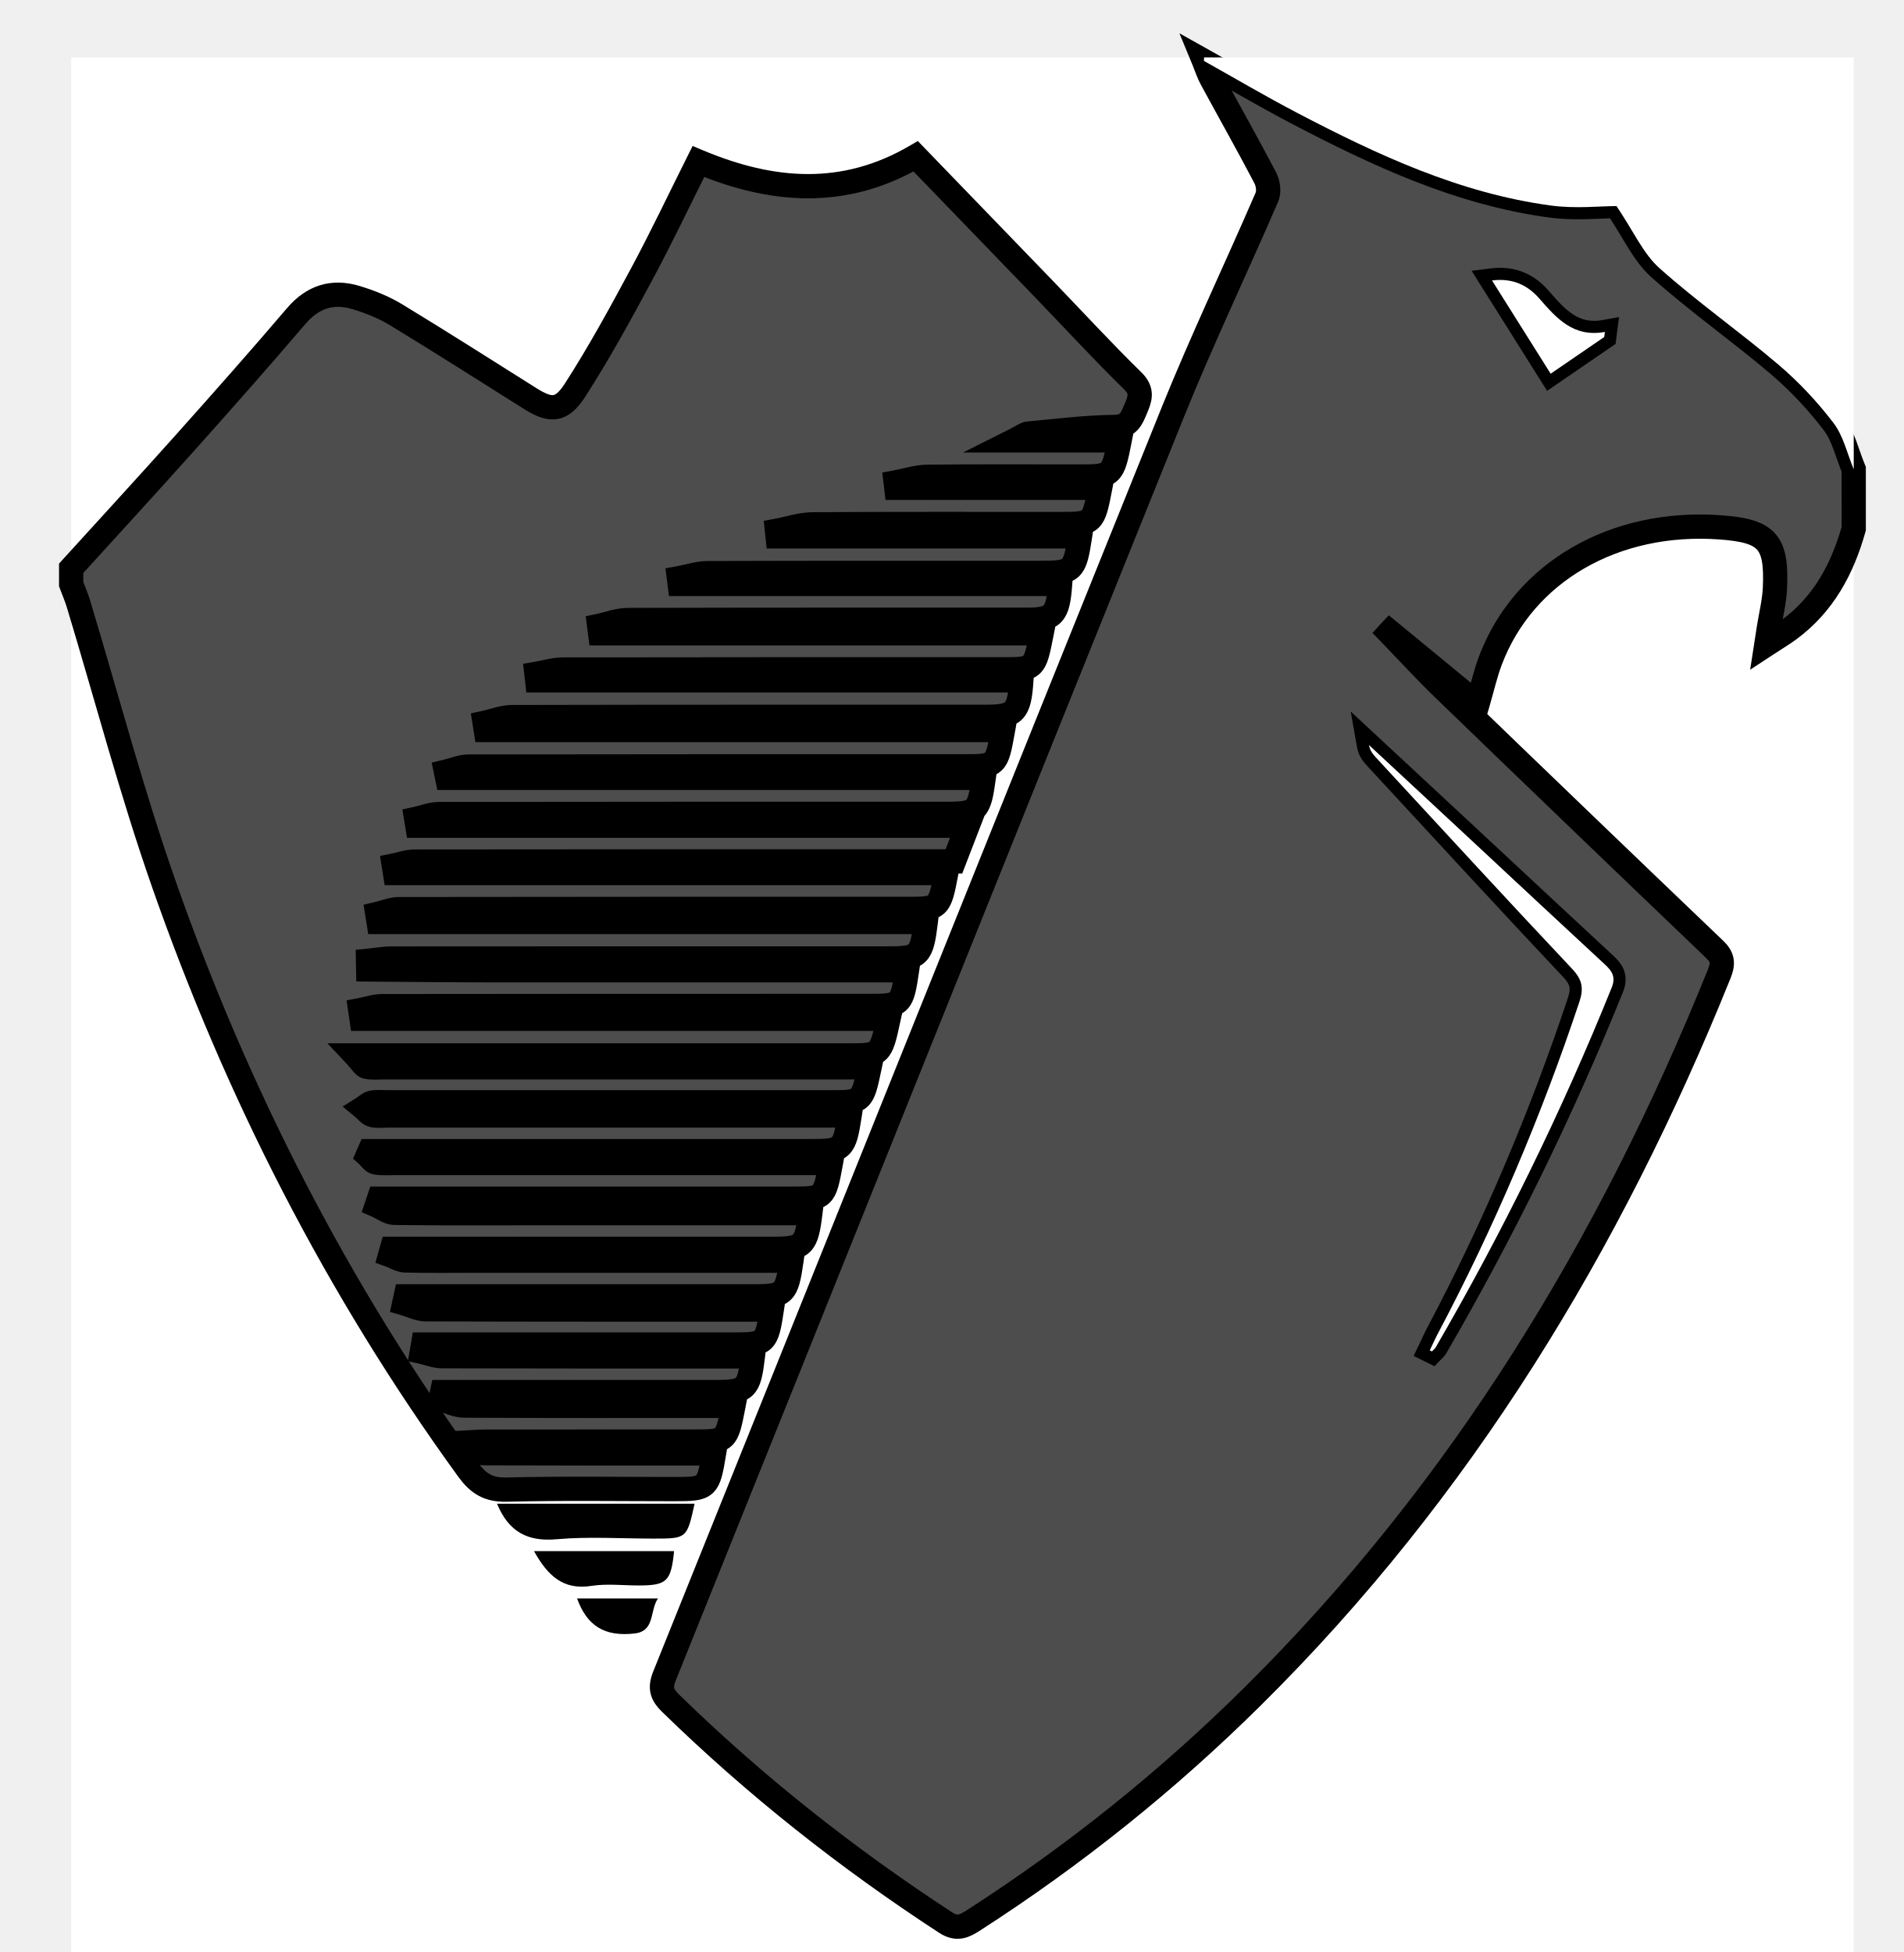
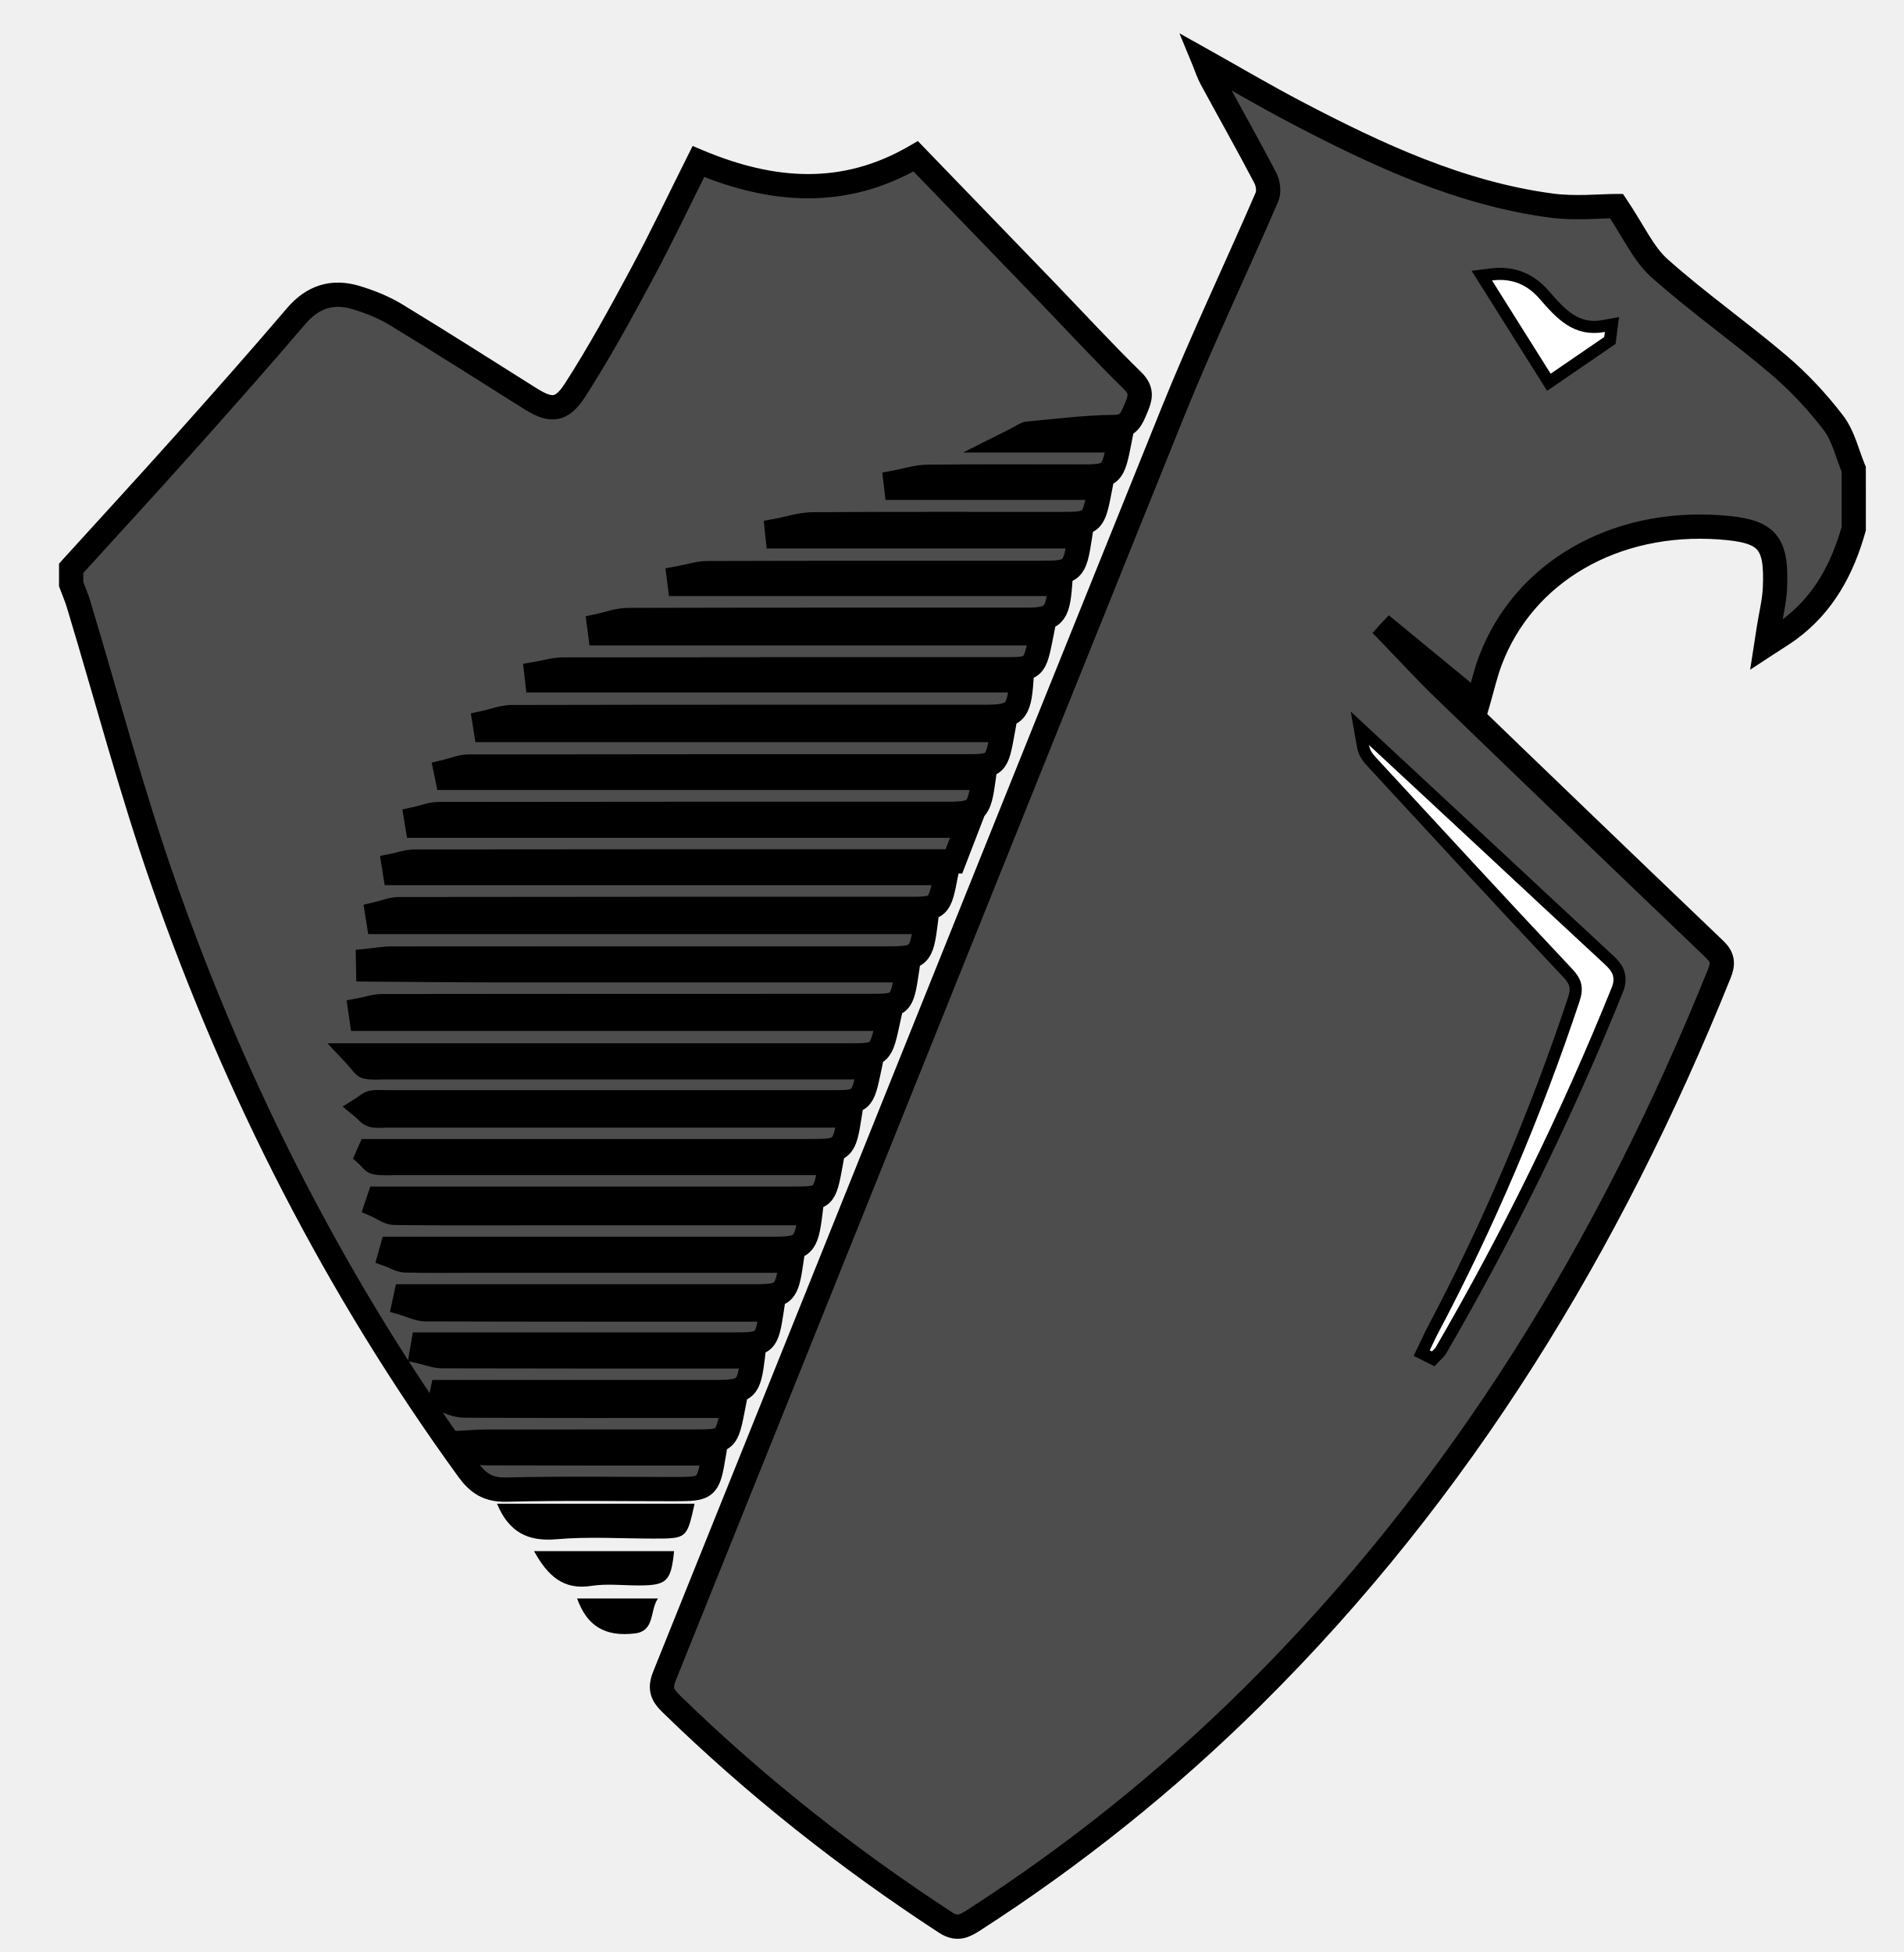
<svg xmlns="http://www.w3.org/2000/svg" version="1.1" id="logo" x="0px" y="0px" width="157px" height="161px" viewBox="0 0 157 161" style="enable-background:new 0 0 157 161;" xml:space="preserve">
  <defs>
    <style type="text/css">


	.st0{fill-rule:evenodd;clip-rule:evenodd;}
	.st1{fill-rule:evenodd;clip-rule:evenodd;fill:#FFFFFF;}
	.st2{fill-rule:evenodd;clip-rule:evenodd;fill:#4D4D4D;stroke:#000000;stroke-width:2;stroke-miterlimit:10;}


#logo{
	cursor: pointer;
}

#logo:hover .st2{

fill: #000;
stroke: red;
transition: .8s;

}

#logo.clickit .st2{
	fill: yellow;
	stroke: black;
}

.st2{
	stroke-dasharray: 2000;
	stroke-dashoffset:0;
	-webkit-animation: dash 2s linear forwards;
	animation: dash 10s linear forwards;

}

@-webkit-keyframes dash{
	from{
		stroke-dashoffset: 2000;
	}
	to{
		stroke-dashoffset: 0;
+ 		fill: yellow;
+ 		stroke: black;
	}
}
</style>
  </defs>
-   <path class="st1" d="M5.868,182.436c0-44.754,0-89.504,0-134.256c0.203,0.545,0.436,1.081,0.604,1.636  c2.312,7.643,4.346,15.382,6.974,22.915c6.053,17.343,14.338,33.571,25.146,48.475c0.836,1.152,1.675,1.697,3.175,1.66  c4.624-0.117,9.254-0.043,13.88-0.043c2.676,0,2.758-0.072,3.231-2.943c-0.611,0-1.199,0-1.788,0  c-5.661-0.002-11.324,0.008-16.985-0.016c-0.611,0-1.222-0.186-1.833-0.287c0.017-0.197,0.033-0.391,0.049-0.588  c0.568-0.029,1.137-0.082,1.706-0.082c5.716-0.006,11.432-0.002,17.148-0.006c2.733,0,2.733,0,3.305-2.943c-0.617,0-1.2,0-1.784,0  c-6.805,0-13.61,0.014-20.415-0.023c-0.65-0.002-1.299-0.334-1.949-0.516c0.042-0.199,0.084-0.4,0.127-0.6c0.592,0,1.183,0,1.775,0  c6.914,0,13.828,0,20.741,0c2.557,0,2.785-0.213,3.109-2.941c-0.605,0-1.2,0-1.797,0c-7.948,0-15.896,0.008-23.844-0.016  c-0.554-0.003-1.106-0.234-1.66-0.359c0.035-0.202,0.069-0.404,0.103-0.605c0.583,0,1.168,0,1.752,0c8.002,0,16.005,0,24.008,0  c2.459,0,2.582-0.112,2.997-2.885c-0.599,0-1.177,0-1.755,0c-8.928,0-17.857,0.008-26.785-0.021  c-0.59-0.003-1.181-0.313-1.771-0.483c0.042-0.194,0.083-0.391,0.125-0.585c0.589,0,1.178,0,1.768,0c8.982,0,17.965,0,26.947,0  c2.508,0,2.696-0.173,3.092-2.94c-0.61,0-1.201,0-1.792,0c-8.056,0-16.114,0-24.17,0c-1.96,0-3.92,0.026-5.879-0.021  c-0.421-0.01-0.836-0.281-1.254-0.433c0.049-0.176,0.099-0.352,0.148-0.526c0.589,0,1.179,0,1.77,0c9.908,0,19.816,0.001,29.724,0  c2.411,0,2.684-0.257,3.012-2.939c-0.606,0-1.2,0-1.795,0c-7.131,0-14.263,0-21.395,0c-3.702,0-7.404,0.023-11.105-0.027  c-0.491-0.008-0.976-0.396-1.463-0.607c0.063-0.188,0.125-0.375,0.188-0.563c0.591,0,1.182,0,1.773,0c10.779,0,21.559,0,32.337,0  c2.588,0,2.62-0.027,3.152-2.94c-0.607,0-1.184,0-1.761,0c-11.323,0-22.647,0-33.97,0c-0.599,0-1.206,0.045-1.792-0.045  c-0.249-0.04-0.452-0.376-0.675-0.577c0.052-0.12,0.104-0.239,0.155-0.356c0.642,0,1.283,0,1.925,0c11.487,0,22.974,0,34.46-0.001  c2.632,0,2.767-0.121,3.205-2.939c-0.662,0-1.31,0-1.957,0c-12.031-0.001-24.063,0-36.093-0.001c-0.436,0-0.891,0.07-1.3-0.034  c-0.283-0.072-0.505-0.388-0.754-0.594c0.243-0.152,0.469-0.388,0.729-0.435c0.423-0.074,0.868-0.026,1.303-0.026  c12.14,0,24.28,0,36.42,0c2.693,0,2.693,0,3.296-2.886c-0.612,0-1.208,0-1.802,0c-12.739,0-25.478,0.001-38.217,0  c-0.49,0-0.995,0.058-1.463-0.044c-0.237-0.052-0.41-0.401-0.911-0.935c1.056,0,1.645,0,2.233,0c12.794,0,25.587,0,38.38,0  c2.691,0,2.691,0,3.344-3.022c-14.52,0-28.989,0-43.458,0c-0.035-0.239-0.07-0.477-0.105-0.716c0.607-0.114,1.213-0.328,1.82-0.328  c13.393-0.02,26.785-0.015,40.176-0.016c2.599,0,2.665-0.06,3.091-2.943c-3.002,0-5.982,0-8.962,0c-2.994,0-5.989,0-8.983,0  c-2.94,0-5.879,0-8.82,0c-2.994,0-5.988,0.009-8.982-0.002c-2.896-0.011-5.792-0.042-8.687-0.064  c-0.004-0.239-0.007-0.478-0.012-0.717c0.646-0.064,1.29-0.184,1.935-0.184c13.665-0.011,27.329-0.008,40.994-0.009  c2.508,0,2.723-0.197,3.063-3.006c-15.057,0-30.089,0-45.121,0c-0.035-0.221-0.07-0.443-0.105-0.663  c0.599-0.139,1.197-0.397,1.796-0.398c13.991-0.022,27.982-0.018,41.974-0.018c2.548,0,2.593-0.04,3.144-2.957  c-15.174,0-30.314,0-45.454,0c-0.033-0.208-0.066-0.415-0.099-0.622c0.565-0.114,1.13-0.325,1.696-0.326  c13.828-0.019,27.655-0.015,41.483-0.015c0.977,0,1.955,0,3.008,0c0.36-0.935,0.703-1.824,1.134-2.941c-15.307,0-30.344,0-45.382,0  c-0.031-0.19-0.063-0.379-0.094-0.568c0.625-0.137,1.251-0.391,1.876-0.393c13.937-0.022,27.873-0.018,41.81-0.018  c2.549,0,2.732-0.17,3.112-2.966c-14.755,0-29.498,0-44.241,0c-0.035-0.171-0.07-0.34-0.105-0.511  c0.623-0.147,1.246-0.423,1.869-0.424c13.609-0.024,27.22-0.019,40.83-0.019c2.696,0,2.707-0.011,3.239-2.995  c-14.237,0-28.446,0-42.654,0c-0.032-0.199-0.064-0.397-0.095-0.596c0.756-0.164,1.512-0.468,2.268-0.469  c13.011-0.03,26.022-0.021,39.033-0.022c2.417,0,2.785-0.353,2.961-3.008c-13.316,0-26.621,0-39.926,0  c-0.021-0.181-0.041-0.361-0.062-0.541c0.732-0.124,1.464-0.353,2.197-0.355c12.086-0.022,24.171-0.015,36.257-0.016  c2.624,0,2.624,0,3.207-2.971c-12.168,0-24.289,0-36.41,0c-0.027-0.206-0.053-0.411-0.079-0.617  c0.779-0.166,1.556-0.474,2.336-0.476c10.942-0.032,21.885-0.022,32.827-0.022c2.306,0,2.657-0.346,2.85-2.953  c-10.466,0-20.921,0-31.375,0c-0.021-0.159-0.041-0.318-0.06-0.477c0.798-0.145,1.596-0.414,2.395-0.417  c9.146-0.03,18.291-0.019,27.437-0.02c2.659,0,2.801-0.124,3.243-3.014c-8.332,0-16.638,0-24.942,0  c-0.017-0.155-0.032-0.309-0.048-0.464c0.981-0.184,1.962-0.52,2.944-0.526c6.805-0.046,13.61-0.024,20.415-0.025  c2.688,0,2.728-0.034,3.294-2.988c-5.626,0-11.221,0-16.813,0c-0.017-0.149-0.034-0.298-0.052-0.447  c0.872-0.162,1.743-0.452,2.617-0.462c4.191-0.049,8.384-0.022,12.575-0.022c2.638,0,2.71-0.063,3.278-2.981  c-2.752,0-5.478,0-8.686,0c0.685-0.343,0.907-0.54,1.146-0.561c2.361-0.215,4.723-0.521,7.086-0.545  c1.2-0.012,1.437-0.679,1.777-1.487c0.343-0.818,0.615-1.475-0.231-2.305c-2.486-2.435-4.845-5.001-7.261-7.508  c-3.54-3.672-7.086-7.338-10.649-11.026c-5.887,3.439-11.819,2.993-17.918,0.434c-1.594,3.181-3.057,6.271-4.673,9.279  c-1.746,3.249-3.516,6.498-5.512,9.595c-1.125,1.746-2.024,1.719-3.698,0.667c-3.683-2.315-7.35-4.657-11.067-6.915  c-1.007-0.611-2.142-1.062-3.273-1.404c-1.948-0.589-3.577-0.081-4.95,1.53c-3.035,3.56-6.138,7.063-9.255,10.551  c-3.072,3.439-6.195,6.833-9.296,10.246c0-14.046,0-28.092,0-42.138c31.141,0,62.282,0,93.423,0  c-0.004,0.096-0.007,0.193-0.011,0.291c0.203,0.492,0.365,1.006,0.617,1.471c1.477,2.724,2.998,5.424,4.438,8.167  c0.231,0.441,0.33,1.147,0.144,1.581c-2.563,5.933-5.354,11.774-7.771,17.766C82.7,68.733,68.782,103.493,54.798,138.225  c-0.402,0.998-0.222,1.549,0.492,2.246c6.956,6.789,14.537,12.783,22.674,18.092c0.938,0.611,1.529,0.328,2.316-0.178  c8.312-5.354,15.987-11.502,23.007-18.457c17.201-17.039,29.485-37.267,38.486-59.612c0.327-0.812,0.316-1.349-0.359-1.995  c-7.473-7.146-14.924-14.313-22.358-21.497c-1.55-1.498-3.006-3.092-4.506-4.642c0.021-0.022,0.04-0.045,0.062-0.068  c2.372,1.952,4.745,3.903,7.23,5.948c0.394-1.344,0.648-2.503,1.066-3.602c2.763-7.283,10.231-11.594,18.933-10.966  c3.892,0.281,4.706,1.159,4.521,5.057c-0.053,1.079-0.323,2.146-0.493,3.218c-0.061,0.379-0.117,0.759-0.216,1.399  c0.791-0.519,1.348-0.85,1.867-1.231c2.845-2.091,4.413-5.008,5.342-8.332c0,43.771,0,87.544,0,131.316  c-6.469,0-12.94,0.09-19.405-0.039c-3.221-0.066-5.229,1.393-6.566,4.125c-0.821,1.68-0.37,2.414,1.542,2.443  c1.42,0.018,2.839,0.002,4.259,0.002c0.032,0.225,0.063,0.447,0.096,0.668c-0.759,0.201-1.521,0.58-2.275,0.568  c-2.76-0.031-4.972,1.08-7.104,2.996c2.985,0,5.747,0.164,8.48-0.055c1.819-0.15,3.074-1.516,3.994-3.074  c1.362-2.311,0.818-3.275-1.879-3.33c-1.188-0.025-2.376-0.004-3.564-0.004c-0.028-0.201-0.057-0.404-0.085-0.605  c0.729-0.236,1.444-0.625,2.185-0.676c2.389-0.164,4.912,0.398,6.869-1.74c0.092,0.117,0.184,0.234,0.275,0.354  c-1.601,2.998-3.2,6-4.908,9.199c3.78,0,7.202,0,10.626,0c2.215,0,2.66-0.385,3.15-2.908c-2.815,0-5.593,0-8.369,0  c-0.036-0.137-0.072-0.275-0.108-0.414c1.831-0.861,3.659-1.723,5.49-2.584c-0.067-0.223-0.134-0.445-0.201-0.67  c-1.022,0-2.046,0-3.067,0c-0.043-0.229-0.085-0.457-0.127-0.686c0.654-0.191,1.321-0.582,1.962-0.543  c3.269,0.199,6.273-0.332,8.732-2.703c0,11.107,0,22.213,0,33.32c-48.998,0-97.996,0-146.994,0c0-7.949,0-15.896,0-23.846  c1.088,0.414,2.157,1.105,3.271,1.188c2.434,0.18,4.899,0.182,7.334,0.014c3.945-0.271,6.982-2.01,8.87-5.688  c1.783-3.479,3.822-6.822,5.727-10.238c0.357-0.641,0.614-1.336,1.006-2.207c-1.17,0-2.091,0.086-2.989-0.018  c-1.64-0.191-2.585,0.492-3.34,1.943c-1.428,2.742-3.022,5.402-4.587,8.07c-2.002,3.414-3.117,3.902-7.086,3.355  c-1.32-0.184-1.537-0.869-1.008-1.926c0.461-0.922,1.015-1.793,1.517-2.695c1.573-2.826,3.141-5.654,4.85-8.73  c-0.893,0-1.428,0.057-1.948-0.01c-2.337-0.295-3.758,0.611-4.868,2.785C10.549,174.617,8.136,178.486,5.868,182.436z   M120.3,189.906c-0.419-0.041-0.836-0.119-1.255-0.119c-23.079-0.006-46.16,0-69.241-0.023c-1.235,0-2.023,0.42-2.628,1.504  c-2.782,4.982-5.621,9.936-8.422,14.908c-0.276,0.49-0.437,1.043-0.734,1.771c6.813,0,13.341,0.004,19.869-0.014  c0.351-0.004,0.865-0.123,1.021-0.365c0.83-1.299,1.569-2.658,2.517-4.303c-5.361,0-10.278,0-15.438,0  c0.687-1.061,0.626-2.332,2.215-2.252c3.247,0.16,5.282-2.283,7.907-3.467c-0.048-0.164-0.095-0.33-0.143-0.494  c-2.074,0-4.149,0-6.235,0c0.198-2,1.198-2.518,2.983-2.512c18.889,0.055,37.778-0.088,56.665,0.121  C113.929,194.713,116.869,192.049,120.3,189.906z M53.515,185.598c3.983,0.73,5.267,0.197,7.078-2.971  c1.912-3.346,3.786-6.713,5.61-10.107c1.581-2.943,0.505-4.689-2.874-4.721c-3.37-0.033-6.741,0.016-10.11-0.02  c-1.511-0.016-2.559,0.561-3.312,1.9c-2.629,4.689-5.325,9.342-7.974,14.02c-0.313,0.551-0.501,1.174-0.754,1.779  c3.924,1.008,4.641,0.736,6.604-2.605c1.706-2.9,3.328-5.848,5.051-8.74c0.335-0.561,0.936-1.301,1.467-1.346  c1.903-0.162,3.829-0.063,6.213-0.063C58.065,177.227,55.821,181.355,53.515,185.598z M100.562,181.18  c-3.837,0-7.205,0.021-10.573-0.008c-1.661-0.014-1.983-0.521-1.181-1.99c0.883-1.619,1.906-3.158,2.857-4.74  c0.779-1.295,1.946-1.822,3.418-1.811c1.848,0.018,3.696,0.053,5.542,0.008c3.787-0.098,6.201-2.879,9.563-4.623  c-0.603-0.184-0.744-0.264-0.888-0.266c-5.001-0.006-10.004-0.068-15.003,0.02c-2.579,0.047-4.851,1.168-6.253,3.32  c-2.131,3.266-3.994,6.705-5.933,10.096c-0.287,0.502-0.406,1.121-0.51,1.703c-0.259,1.455,0.32,2.445,1.775,2.813  c0.681,0.17,1.391,0.303,2.087,0.309c3.697,0.031,7.396,0.035,11.092-0.006c0.487-0.004,1.183-0.172,1.421-0.516  C98.856,184.219,99.586,182.842,100.562,181.18z M71.077,207.918c0.646,0.121,0.961,0.232,1.274,0.236  c2.718,0.014,5.435,0.037,8.151-0.02c0.496-0.008,1.25-0.236,1.431-0.592c0.752-1.48,1.934-1.332,3.283-1.086  c-0.072,0.514-0.143,1.012-0.245,1.736c1.02-0.127,1.966-0.518,2.709-0.279c1.436,0.463,2.157-0.109,2.77-1.232  c0.469-0.859,0.953-1.709,1.446-2.555c0.856-1.465,1.118-1.551,2.897-0.914c-0.83,1.502-1.654,2.994-2.501,4.525  c1.453,0.658,2.323,0.238,2.935-0.996c0.459-0.922,1.041-1.787,1.479-2.719c0.622-1.324,1.57-1.559,2.95-1.039  c-0.855,1.629-1.675,3.189-2.512,4.787c1.437,0.604,2.284,0.205,2.857-1.086c0.461-1.041,1.066-2.018,1.605-3.021  c1.324-2.473,0.976-3.086-1.768-3.1c-1.959-0.01-3.922,0.064-5.878-0.023c-1.573-0.07-3.056-0.129-3.582,1.719  c-0.461-0.578-0.719-1.232-1.169-1.418c-2.609-1.082-5.943,0.141-7.356,2.6c-0.38,0.658-0.731,1.334-1.146,1.973  c-0.193,0.299-0.493,0.738-0.759,0.748c-1.69,0.07-3.387,0.035-5.08,0.035c-0.002-0.09-0.003-0.178-0.006-0.268  c1.129-0.604,2.258-1.205,3.738-1.994c-1.067-0.256-1.664-0.396-2.261-0.541c-0.011-0.188-0.021-0.377-0.03-0.564  c2.32-0.299,5.022,0.51,6.882-2.248c-2.582,0-4.892-0.033-7.196,0.035c-0.403,0.014-0.952,0.373-1.167,0.73  C73.575,203.441,72.4,205.578,71.077,207.918z M111.33,185.553c2.598,0.598,2.75,0.518,4.126-1.48  c0.245-0.355,0.713-0.73,1.11-0.773c1.05-0.109,2.118-0.037,3.344-0.037c-0.379,0.938-0.656,1.623-0.941,2.326  c3.18,0.48,4.145-0.184,4.885-3.238c0.094-0.389,0.355-0.744,0.578-1.09c0.706-1.084,1.561-2.09,2.12-3.244  c1.061-2.184,0.386-3.232-2.092-3.346c-1.792-0.08-3.594,0.047-5.385-0.045c-1.263-0.064-2.024,0.43-2.61,1.51  c-1.454,2.674-2.981,5.305-4.466,7.965C111.744,184.553,111.56,185.051,111.33,185.553z M68.676,185.572  c0.059,0.158,0.119,0.318,0.178,0.479c1.067-0.279,2.618-0.217,3.112-0.908c1.696-2.365,3.133-4.941,4.445-7.551  c0.732-1.455,0.155-2.379-1.455-2.48c-2.045-0.129-4.14-0.152-6.151,0.164c-1.061,0.17-2.316,0.939-2.92,1.822  c-1.741,2.545-3.203,5.287-4.749,7.967c-0.135,0.23-0.073,0.578-0.16,1.447c1.425-0.576,2.818-0.723,3.492-1.498  c1.465-1.686,2.813-2.242,5.03-1.334C69.224,184.309,68.95,184.941,68.676,185.572z M104.849,185.803  c0.001,0.039,0.002,0.08,0.004,0.123c1.138-0.07,2.338,0.066,3.396-0.262c1.085-0.332,2.345-0.887,2.974-1.748  c1.432-1.963,2.603-4.131,3.724-6.295c0.728-1.402,0.164-2.473-1.367-2.553c-2.105-0.111-4.24-0.066-6.332,0.172  c-0.882,0.102-1.987,0.666-2.474,1.373c-1.528,2.23-2.897,4.586-4.153,6.982c-0.581,1.109-0.063,2.063,1.3,2.188  C102.888,185.875,103.871,185.803,104.849,185.803z M23.975,185.576c2.305,0.469,3.672-0.176,4.485-2.107  c0.503-1.193,1.243-2.289,1.896-3.418c1.511-2.611,1.958-2.791,5.4-2.098c-1.347,2.555-2.664,5.053-4.123,7.818  c1.529-0.182,2.894,0.621,3.735-0.832c1.386-2.398,2.768-4.805,4.052-7.256c0.909-1.738,0.294-2.748-1.641-2.801  c-2.175-0.059-4.354-0.057-6.527,0.018c-0.529,0.02-1.29,0.277-1.528,0.676C27.783,178.824,25.938,182.131,23.975,185.576z   M71.254,199.168c-1.691,3.111-3.271,6.014-4.895,8.996c4.236,0.162,3.497,0.389,5.255-2.717c0.936-1.652,1.895-3.293,2.789-4.969  c0.493-0.922,1.101-1.256,2.211-1.197c2.703,0.137,4.386-1.777,6.252-3.383c-2.773-0.229-5.479-0.232-8.184-0.223  c-0.433,0-0.864,0.082-1.298,0.098c-2.633,0.1-4.584,1.521-6.824,3.395C68.34,199.168,69.672,199.168,71.254,199.168z   M40.984,124.025c0.976,2.334,2.526,3.141,4.916,2.93c2.638-0.23,5.311-0.053,7.97-0.053c2.771,0,2.771,0,3.408-2.877  C51.868,124.025,46.469,124.025,40.984,124.025z M44.842,175.188c-0.117-0.188-0.234-0.377-0.352-0.566  c-1.084,0.361-2.681,0.395-3.166,1.145c-2.017,3.121-3.698,6.457-5.521,9.744c2.533,0.787,2.936,0.633,4.094-1.424  c0.85-1.51,1.71-3.016,2.553-4.531C43.257,178.104,44.046,176.645,44.842,175.188z M44.039,127.939  c1.12,2.012,2.39,3.227,4.72,2.865c1.271-0.199,2.599-0.037,3.9-0.037c2.333,0,2.673-0.33,2.926-2.828  C51.803,127.939,48.02,127.939,44.039,127.939z M47.59,131.844c0.807,2.244,2.261,3.172,4.745,2.883  c1.694-0.201,1.223-1.846,1.917-2.883C51.906,131.844,49.75,131.844,47.59,131.844z M60.025,202.41c1.805,0,3.414,0.055,5.015-0.043  c0.368-0.021,0.985-0.572,0.983-0.875c-0.002-0.361-0.527-1.014-0.858-1.033c-1.647-0.109-3.306-0.051-5.047-0.051  C60.086,201.107,60.062,201.631,60.025,202.41z" />
  <path class="st2" d="M152.862,43.606c-0.929,3.323-2.497,6.24-5.342,8.332c-0.52,0.381-1.076,0.712-1.867,1.231  c0.099-0.64,0.155-1.02,0.216-1.399c0.17-1.072,0.44-2.139,0.493-3.218c0.186-3.897-0.629-4.775-4.521-5.057  c-8.701-0.628-16.17,3.683-18.933,10.966c-0.418,1.099-0.673,2.258-1.066,3.602c-2.485-2.045-4.858-3.996-7.23-5.948  c-0.021,0.022-0.041,0.045-0.062,0.068c1.5,1.55,2.956,3.144,4.506,4.642c7.435,7.185,14.886,14.352,22.358,21.497  c0.676,0.646,0.687,1.184,0.359,1.995c-9.001,22.345-21.285,42.573-38.486,59.612c-7.02,6.955-14.695,13.104-23.007,18.457  c-0.787,0.506-1.378,0.789-2.316,0.178c-8.138-5.309-15.719-11.303-22.674-18.092c-0.714-0.697-0.894-1.248-0.492-2.246  C68.782,103.493,82.7,68.733,96.707,34.009c2.418-5.991,5.208-11.833,7.771-17.766c0.187-0.434,0.088-1.14-0.144-1.581  c-1.439-2.743-2.961-5.443-4.438-8.167c-0.252-0.465-0.414-0.979-0.617-1.471c2.551,1.427,5.069,2.914,7.657,4.269  c6.648,3.481,13.437,6.648,20.972,7.661c2.003,0.269,4.071,0.042,5.391,0.042c1.419,2.104,2.203,3.927,3.547,5.126  c3.142,2.807,6.617,5.238,9.829,7.974c1.665,1.419,3.196,3.054,4.521,4.795c0.816,1.073,1.127,2.53,1.665,3.815  C152.862,40.339,152.862,41.973,152.862,43.606z M117.901,111.375c0.059,0.029,0.117,0.059,0.176,0.088  c0.106-0.111,0.238-0.207,0.313-0.335c5.541-9.546,10.385-19.434,14.513-29.672c0.364-0.903,0.015-1.378-0.586-1.934  c-3.711-3.43-7.399-6.885-11.099-10.328c-2.775-2.584-5.555-5.164-8.332-7.746c0.08,0.453,0.314,0.746,0.568,1.021  c5.386,5.825,10.748,11.672,16.189,17.444c0.84,0.892,0.965,1.609,0.597,2.713c-3.148,9.444-7.015,18.58-11.677,27.377  C118.326,110.453,118.122,110.917,117.901,111.375z M132.289,27.795c0.017-0.139,0.034-0.277,0.052-0.416  c-2.609,0.469-3.988-1.134-5.411-2.762c-0.945-1.082-2.179-1.703-3.896-1.485c1.647,2.62,3.215,5.112,4.836,7.692  C129.471,29.728,130.88,28.762,132.289,27.795z" />
  <path class="st2" d="M5.868,46.873c3.101-3.414,6.224-6.807,9.296-10.246c3.117-3.489,6.22-6.992,9.255-10.551  c1.373-1.611,3.002-2.119,4.95-1.53c1.131,0.342,2.266,0.793,3.273,1.404c3.718,2.258,7.384,4.6,11.067,6.915  c1.673,1.053,2.572,1.079,3.698-0.667c1.996-3.097,3.766-6.346,5.512-9.595c1.616-3.008,3.079-6.098,4.673-9.279  c6.099,2.559,12.031,3.006,17.918-0.434c3.563,3.688,7.109,7.354,10.649,11.026c2.416,2.507,4.774,5.074,7.261,7.508  c0.847,0.83,0.574,1.487,0.231,2.305c-0.341,0.808-0.577,1.476-1.777,1.487c-2.363,0.024-4.725,0.33-7.086,0.545  c-0.239,0.021-0.462,0.218-1.146,0.561c3.208,0,5.934,0,8.686,0c-0.568,2.919-0.641,2.981-3.278,2.981  c-4.191,0-8.384-0.027-12.575,0.022c-0.874,0.01-1.745,0.3-2.617,0.462c0.018,0.149,0.035,0.298,0.052,0.447  c5.593,0,11.188,0,16.813,0c-0.566,2.955-0.605,2.988-3.294,2.988c-6.805,0.001-13.61-0.021-20.415,0.025  c-0.982,0.007-1.963,0.342-2.944,0.526c0.016,0.155,0.031,0.309,0.048,0.464c8.305,0,16.61,0,24.942,0  c-0.442,2.89-0.584,3.014-3.243,3.014c-9.146,0.001-18.291-0.01-27.437,0.02c-0.799,0.002-1.597,0.271-2.395,0.417  c0.02,0.159,0.04,0.318,0.06,0.477c10.454,0,20.909,0,31.375,0c-0.192,2.607-0.544,2.953-2.85,2.953  c-10.942,0-21.885-0.01-32.827,0.022c-0.78,0.002-1.557,0.311-2.336,0.476c0.026,0.206,0.052,0.411,0.079,0.617  c12.121,0,24.242,0,36.41,0c-0.583,2.971-0.583,2.971-3.207,2.971c-12.086,0-24.171-0.006-36.257,0.016  c-0.732,0.002-1.464,0.231-2.197,0.355c0.021,0.18,0.042,0.36,0.062,0.541c13.305,0,26.609,0,39.926,0  c-0.176,2.655-0.544,3.008-2.961,3.008c-13.011,0.001-26.022-0.008-39.033,0.022c-0.756,0.001-1.512,0.306-2.268,0.469  c0.031,0.199,0.063,0.397,0.095,0.596c14.208,0,28.417,0,42.654,0c-0.532,2.984-0.543,2.995-3.239,2.995  c-13.609,0-27.22-0.006-40.83,0.019c-0.623,0-1.246,0.276-1.869,0.424c0.035,0.171,0.07,0.34,0.105,0.511  c14.743,0,29.486,0,44.241,0c-0.38,2.796-0.563,2.966-3.112,2.966c-13.938,0-27.874-0.005-41.81,0.018  c-0.625,0.001-1.251,0.256-1.876,0.393c0.031,0.189,0.063,0.378,0.094,0.568c15.038,0,30.075,0,45.382,0  c-0.431,1.117-0.773,2.006-1.134,2.941c-1.053,0-2.031,0-3.008,0c-13.828,0-27.655-0.004-41.483,0.015  c-0.565,0-1.131,0.212-1.696,0.326c0.033,0.207,0.066,0.415,0.099,0.622c15.14,0,30.28,0,45.454,0  c-0.551,2.917-0.596,2.957-3.144,2.957c-13.991,0-27.983-0.004-41.974,0.018c-0.599,0.001-1.198,0.259-1.796,0.398  c0.035,0.22,0.07,0.442,0.105,0.663c15.032,0,30.064,0,45.121,0c-0.34,2.809-0.555,3.006-3.063,3.006  c-13.665,0-27.329-0.002-40.994,0.009c-0.645,0-1.289,0.12-1.935,0.184c0.004,0.239,0.007,0.478,0.012,0.717  c2.896,0.022,5.792,0.053,8.687,0.064c2.995,0.011,5.989,0.002,8.982,0.002c2.94,0,5.88,0,8.82,0c2.994,0,5.989,0,8.983,0  c2.979,0,5.96,0,8.962,0c-0.426,2.883-0.492,2.943-3.091,2.943c-13.392,0.001-26.784-0.004-40.176,0.016  c-0.607,0-1.213,0.214-1.82,0.328c0.035,0.239,0.07,0.477,0.105,0.716c14.469,0,28.939,0,43.458,0  c-0.652,3.022-0.652,3.022-3.344,3.022c-12.793,0-25.586,0-38.38,0c-0.588,0-1.177,0-2.233,0c0.501,0.533,0.673,0.883,0.911,0.935  c0.468,0.102,0.973,0.044,1.463,0.044c12.739,0.001,25.478,0,38.217,0c0.594,0,1.189,0,1.802,0  c-0.603,2.886-0.603,2.886-3.296,2.886c-12.141,0-24.28,0-36.42,0c-0.435,0-0.88-0.048-1.303,0.026  c-0.26,0.047-0.487,0.283-0.729,0.435c0.249,0.206,0.471,0.522,0.754,0.594c0.409,0.104,0.864,0.034,1.3,0.034  c12.031,0.001,24.063,0,36.093,0.001c0.647,0,1.295,0,1.957,0c-0.438,2.818-0.573,2.939-3.205,2.939  c-11.487,0.001-22.973,0.001-34.46,0.001c-0.642,0-1.283,0-1.925,0c-0.051,0.117-0.103,0.236-0.155,0.356  c0.223,0.201,0.426,0.537,0.675,0.577c0.585,0.091,1.193,0.045,1.792,0.045c11.323,0,22.647,0,33.97,0c0.577,0,1.153,0,1.761,0  c-0.532,2.913-0.564,2.94-3.152,2.94c-10.778,0-21.558,0-32.337,0c-0.591,0-1.182,0-1.773,0c-0.063,0.188-0.125,0.375-0.188,0.563  c0.488,0.211,0.973,0.6,1.463,0.607c3.701,0.051,7.403,0.027,11.105,0.027c7.132,0,14.264,0,21.395,0c0.595,0,1.188,0,1.795,0  c-0.328,2.683-0.601,2.939-3.012,2.939c-9.908,0.001-19.815,0-29.724,0c-0.59,0-1.18,0-1.77,0c-0.049,0.175-0.099,0.351-0.148,0.526  c0.418,0.151,0.833,0.423,1.254,0.433c1.959,0.048,3.919,0.021,5.879,0.021c8.057,0,16.114,0,24.17,0c0.591,0,1.182,0,1.792,0  c-0.396,2.768-0.584,2.94-3.092,2.94c-8.982,0-17.965,0-26.947,0c-0.589,0-1.179,0-1.768,0c-0.042,0.194-0.083,0.391-0.125,0.585  c0.591,0.17,1.181,0.48,1.771,0.483c8.928,0.029,17.857,0.021,26.785,0.021c0.578,0,1.156,0,1.755,0  c-0.415,2.772-0.538,2.885-2.997,2.885c-8.003,0-16.006,0-24.008,0c-0.584,0-1.168,0-1.752,0c-0.034,0.201-0.068,0.403-0.103,0.605  c0.553,0.125,1.106,0.356,1.66,0.359c7.948,0.023,15.896,0.016,23.844,0.016c0.597,0,1.191,0,1.797,0  c-0.324,2.728-0.553,2.941-3.109,2.941c-6.914,0-13.828,0-20.741,0c-0.592,0-1.184,0-1.775,0c-0.042,0.199-0.085,0.4-0.127,0.6  c0.649,0.182,1.298,0.514,1.949,0.516c6.805,0.037,13.61,0.023,20.415,0.023c0.584,0,1.167,0,1.784,0  c-0.571,2.943-0.571,2.943-3.305,2.943c-5.716,0.004-11.432,0-17.148,0.006c-0.569,0-1.138,0.053-1.706,0.082  c-0.016,0.197-0.032,0.391-0.049,0.588c0.612,0.102,1.222,0.287,1.833,0.287c5.662,0.023,11.324,0.014,16.985,0.016  c0.589,0,1.177,0,1.788,0c-0.474,2.871-0.556,2.943-3.231,2.943c-4.626,0-9.256-0.074-13.88,0.043  c-1.5,0.037-2.339-0.508-3.175-1.66C27.785,106.301,19.5,90.074,13.446,72.73c-2.628-7.533-4.662-15.272-6.974-22.915  c-0.168-0.556-0.401-1.091-0.604-1.636C5.868,47.743,5.868,47.308,5.868,46.873z" />
-   <path class="st1" d="M152.862,38.707c-0.538-1.285-0.849-2.742-1.665-3.815c-1.325-1.741-2.856-3.376-4.521-4.795  c-3.212-2.735-6.688-5.167-9.829-7.974c-1.344-1.199-2.128-3.022-3.547-5.126c-1.319,0-3.388,0.228-5.391-0.042  c-7.535-1.012-14.323-4.18-20.972-7.661c-2.588-1.355-5.106-2.842-7.657-4.269c0.004-0.097,0.007-0.194,0.011-0.291  c17.857,0,35.715,0,53.571,0C152.862,16.058,152.862,27.382,152.862,38.707z" />
  <path class="st0" d="M5.868,182.436c2.268-3.949,4.681-7.818,6.748-11.871c1.109-2.174,2.531-3.08,4.868-2.785  c0.52,0.066,1.056,0.01,1.948,0.01c-1.709,3.076-3.277,5.904-4.85,8.73c-0.501,0.902-1.055,1.773-1.517,2.695  c-0.528,1.057-0.312,1.742,1.008,1.926c3.969,0.547,5.083,0.059,7.086-3.355c1.565-2.668,3.16-5.328,4.587-8.07  c0.755-1.451,1.7-2.135,3.34-1.943c0.898,0.104,1.819,0.018,2.989,0.018c-0.392,0.871-0.649,1.566-1.006,2.207  c-1.905,3.416-3.943,6.76-5.727,10.238c-1.888,3.678-4.925,5.416-8.87,5.688c-2.436,0.168-4.901,0.166-7.334-0.014  c-1.114-0.082-2.183-0.773-3.271-1.188C5.868,183.957,5.868,183.197,5.868,182.436z" />
  <path class="st0" d="M152.862,175.246c-2.459,2.371-5.464,2.902-8.732,2.703c-0.641-0.039-1.308,0.352-1.962,0.543  c0.042,0.229,0.084,0.457,0.127,0.686c1.021,0,2.045,0,3.067,0c0.067,0.225,0.134,0.447,0.201,0.67  c-1.831,0.861-3.659,1.723-5.49,2.584c0.036,0.139,0.072,0.277,0.108,0.414c2.776,0,5.554,0,8.369,0  c-0.49,2.523-0.936,2.908-3.15,2.908c-3.424,0-6.846,0-10.626,0c1.708-3.199,3.308-6.201,4.908-9.199  c-0.092-0.119-0.184-0.236-0.275-0.354c-1.957,2.139-4.48,1.576-6.869,1.74c-0.74,0.051-1.456,0.439-2.185,0.676  c0.028,0.201,0.057,0.404,0.085,0.605c1.188,0,2.377-0.021,3.564,0.004c2.697,0.055,3.241,1.02,1.879,3.33  c-0.92,1.559-2.175,2.924-3.994,3.074c-2.733,0.219-5.495,0.055-8.48,0.055c2.133-1.916,4.345-3.027,7.104-2.996  c0.755,0.012,1.517-0.367,2.275-0.568c-0.032-0.221-0.063-0.443-0.096-0.668c-1.42,0-2.839,0.016-4.259-0.002  c-1.912-0.029-2.363-0.764-1.542-2.443c1.338-2.732,3.346-4.191,6.566-4.125c6.465,0.129,12.937,0.039,19.405,0.039  C152.862,175.031,152.862,175.141,152.862,175.246z" />
  <path class="st0" d="M120.3,189.906c-3.431,2.143-6.371,4.807-10.919,4.756c-18.887-0.209-37.776-0.066-56.665-0.121  c-1.786-0.006-2.785,0.512-2.983,2.512c2.086,0,4.161,0,6.235,0c0.048,0.164,0.095,0.33,0.143,0.494  c-2.625,1.184-4.661,3.627-7.907,3.467c-1.589-0.08-1.528,1.191-2.215,2.252c5.16,0,10.077,0,15.438,0  c-0.947,1.645-1.687,3.004-2.517,4.303c-0.155,0.242-0.67,0.361-1.021,0.365c-6.527,0.018-13.056,0.014-19.869,0.014  c0.298-0.729,0.458-1.281,0.734-1.771c2.801-4.973,5.64-9.926,8.422-14.908c0.604-1.084,1.393-1.504,2.628-1.504  c23.081,0.023,46.162,0.018,69.241,0.023C119.464,189.787,119.881,189.865,120.3,189.906z" />
  <path class="st0" d="M53.515,185.598c2.306-4.242,4.55-8.371,6.999-12.873c-2.384,0-4.31-0.1-6.213,0.063  c-0.531,0.045-1.132,0.785-1.467,1.346c-1.723,2.893-3.345,5.84-5.051,8.74c-1.964,3.342-2.68,3.613-6.604,2.605  c0.253-0.605,0.442-1.229,0.754-1.779c2.649-4.678,5.345-9.33,7.974-14.02c0.753-1.34,1.8-1.916,3.312-1.9  c3.37,0.035,6.74-0.014,10.11,0.02c3.379,0.031,4.455,1.777,2.874,4.721c-1.824,3.395-3.698,6.762-5.61,10.107  C58.782,185.795,57.498,186.328,53.515,185.598z" />
  <path class="st0" d="M100.562,181.18c-0.976,1.662-1.705,3.039-2.585,4.309c-0.238,0.344-0.934,0.512-1.421,0.516  c-3.696,0.041-7.395,0.037-11.092,0.006c-0.696-0.006-1.406-0.139-2.087-0.309c-1.455-0.367-2.034-1.357-1.775-2.813  c0.104-0.582,0.223-1.201,0.51-1.703c1.938-3.391,3.802-6.83,5.933-10.096c1.402-2.152,3.674-3.273,6.253-3.32  c4.999-0.088,10.002-0.025,15.003-0.02c0.144,0.002,0.285,0.082,0.888,0.266c-3.361,1.744-5.775,4.525-9.563,4.623  c-1.846,0.045-3.694,0.01-5.542-0.008c-1.472-0.012-2.639,0.516-3.418,1.811c-0.951,1.582-1.975,3.121-2.857,4.74  c-0.803,1.469-0.48,1.977,1.181,1.99C93.356,181.201,96.725,181.18,100.562,181.18z" />
  <path class="st0" d="M71.077,207.918c1.323-2.34,2.498-4.477,3.753-6.57c0.215-0.357,0.764-0.717,1.167-0.73  c2.305-0.068,4.614-0.035,7.196-0.035c-1.859,2.758-4.562,1.949-6.882,2.248c0.01,0.188,0.02,0.377,0.03,0.564  c0.597,0.145,1.193,0.285,2.261,0.541c-1.48,0.789-2.609,1.391-3.738,1.994c0.003,0.09,0.004,0.178,0.006,0.268  c1.693,0,3.39,0.035,5.08-0.035c0.266-0.01,0.565-0.449,0.759-0.748c0.414-0.639,0.766-1.314,1.146-1.973  c1.413-2.459,4.747-3.682,7.356-2.6c0.45,0.186,0.708,0.84,1.169,1.418c0.526-1.848,2.009-1.789,3.582-1.719  c1.956,0.088,3.919,0.014,5.878,0.023c2.743,0.014,3.092,0.627,1.768,3.1c-0.539,1.004-1.145,1.98-1.605,3.021  c-0.573,1.291-1.421,1.689-2.857,1.086c0.837-1.598,1.656-3.158,2.512-4.787c-1.38-0.52-2.328-0.285-2.95,1.039  c-0.438,0.932-1.02,1.797-1.479,2.719c-0.611,1.234-1.481,1.654-2.935,0.996c0.847-1.531,1.671-3.023,2.501-4.525  c-1.779-0.637-2.041-0.551-2.897,0.914c-0.493,0.846-0.978,1.695-1.446,2.555c-0.612,1.123-1.334,1.695-2.77,1.232  c-0.743-0.238-1.689,0.152-2.709,0.279c0.103-0.725,0.173-1.223,0.245-1.736c-1.35-0.246-2.531-0.395-3.283,1.086  c-0.181,0.355-0.935,0.584-1.431,0.592c-2.717,0.057-5.434,0.033-8.151,0.02C72.038,208.15,71.724,208.039,71.077,207.918z   M84.128,204.305c1.248-0.145,2.614,0.613,3.013-1.264C85.812,202.523,84.827,202.633,84.128,204.305z" />
  <path class="st0" d="M111.33,185.553c0.229-0.502,0.414-1,0.669-1.453c1.484-2.66,3.012-5.291,4.466-7.965  c0.586-1.08,1.348-1.574,2.61-1.51c1.791,0.092,3.593-0.035,5.385,0.045c2.478,0.113,3.152,1.162,2.092,3.346  c-0.56,1.154-1.414,2.16-2.12,3.244c-0.223,0.346-0.484,0.701-0.578,1.09c-0.74,3.055-1.705,3.719-4.885,3.238  c0.285-0.703,0.563-1.389,0.941-2.326c-1.226,0-2.294-0.072-3.344,0.037c-0.397,0.043-0.865,0.418-1.11,0.773  C114.08,186.07,113.928,186.15,111.33,185.553z M122.749,177.963c-3.696-0.33-4.18-0.1-4.612,2.133  C122.042,180.283,122.277,180.18,122.749,177.963z" />
  <path class="st0" d="M68.676,185.572c0.274-0.631,0.548-1.264,0.822-1.893c-2.218-0.908-3.565-0.352-5.03,1.334  c-0.674,0.775-2.067,0.922-3.492,1.498c0.087-0.869,0.025-1.217,0.16-1.447c1.546-2.68,3.008-5.422,4.749-7.967  c0.604-0.883,1.859-1.652,2.92-1.822c2.012-0.316,4.106-0.293,6.151-0.164c1.61,0.102,2.188,1.025,1.455,2.48  c-1.313,2.609-2.749,5.186-4.445,7.551c-0.494,0.691-2.045,0.629-3.112,0.908C68.795,185.891,68.734,185.73,68.676,185.572z   M67.673,180.068c4.061,0.27,4.319,0.16,4.658-1.877C69.806,177.375,68.271,177.963,67.673,180.068z" />
  <path class="st0" d="M104.849,185.803c-0.978,0-1.961,0.072-2.93-0.02c-1.362-0.125-1.881-1.078-1.3-2.188  c1.256-2.396,2.625-4.752,4.153-6.982c0.486-0.707,1.592-1.271,2.474-1.373c2.092-0.238,4.227-0.283,6.332-0.172  c1.531,0.08,2.095,1.15,1.367,2.553c-1.121,2.164-2.292,4.332-3.724,6.295c-0.629,0.861-1.889,1.416-2.974,1.748  c-1.058,0.328-2.258,0.191-3.396,0.262C104.851,185.883,104.85,185.842,104.849,185.803z M104.886,182.299  c2.721,1.459,4.996-0.006,6.067-4.328C107.312,177.578,106.263,178.314,104.886,182.299z" />
  <path class="st0" d="M23.975,185.576c1.963-3.445,3.808-6.752,5.751-10c0.238-0.398,0.999-0.656,1.528-0.676  c2.173-0.074,4.352-0.076,6.527-0.018c1.935,0.053,2.549,1.063,1.641,2.801c-1.285,2.451-2.666,4.857-4.052,7.256  c-0.842,1.453-2.206,0.65-3.735,0.832c1.459-2.766,2.775-5.264,4.123-7.818c-3.442-0.693-3.89-0.514-5.4,2.098  c-0.653,1.129-1.393,2.225-1.896,3.418C27.647,185.4,26.28,186.045,23.975,185.576z" />
  <path class="st0" d="M71.254,199.168c-1.582,0-2.914,0-4.693,0c2.24-1.873,4.191-3.295,6.824-3.395  c0.434-0.016,0.865-0.098,1.298-0.098c2.705-0.01,5.41-0.006,8.184,0.223c-1.866,1.605-3.549,3.52-6.252,3.383  c-1.11-0.059-1.718,0.275-2.211,1.197c-0.895,1.676-1.854,3.316-2.789,4.969c-1.758,3.105-1.019,2.879-5.255,2.717  C67.982,205.182,69.563,202.279,71.254,199.168z" />
  <path class="st0" d="M40.984,124.025c5.485,0,10.884,0,16.293,0c-0.637,2.877-0.637,2.877-3.408,2.877  c-2.659,0-5.332-0.178-7.97,0.053C43.51,127.166,41.959,126.359,40.984,124.025z" />
  <path class="st0" d="M44.842,175.188c-0.796,1.457-1.584,2.916-2.391,4.367c-0.842,1.516-1.703,3.021-2.553,4.531  c-1.158,2.057-1.561,2.211-4.094,1.424c1.822-3.287,3.503-6.623,5.521-9.744c0.485-0.75,2.081-0.783,3.166-1.145  C44.608,174.811,44.725,175,44.842,175.188z" />
  <path class="st0" d="M44.039,127.939c3.981,0,7.764,0,11.547,0c-0.253,2.498-0.593,2.828-2.927,2.828c-1.302,0-2.63-0.162-3.9,0.037  C46.428,131.166,45.159,129.951,44.039,127.939z" />
  <path class="st0" d="M47.59,131.844c2.16,0,4.316,0,6.663,0c-0.695,1.037-0.224,2.682-1.917,2.883  C49.851,135.016,48.396,134.088,47.59,131.844z" />
  <path class="st0" d="M60.025,202.41c0.036-0.779,0.061-1.303,0.093-2.002c1.741,0,3.399-0.059,5.047,0.051  c0.331,0.02,0.856,0.672,0.858,1.033c0.002,0.303-0.615,0.854-0.983,0.875C63.439,202.465,61.83,202.41,60.025,202.41z" />
  <path class="st1" d="M117.901,111.375c0.221-0.457,0.425-0.922,0.662-1.371c4.662-8.798,8.528-17.933,11.677-27.377  c0.368-1.104,0.243-1.822-0.597-2.713c-5.441-5.772-10.804-11.62-16.189-17.444c-0.254-0.275-0.488-0.567-0.568-1.021  c2.777,2.582,5.557,5.162,8.332,7.746c3.699,3.443,7.388,6.898,11.099,10.328c0.601,0.555,0.95,1.03,0.586,1.934  c-4.128,10.239-8.972,20.126-14.513,29.672c-0.074,0.128-0.206,0.224-0.313,0.335C118.019,111.433,117.96,111.404,117.901,111.375z" />
  <path class="st1" d="M132.289,27.795c-1.409,0.966-2.818,1.933-4.419,3.029c-1.621-2.58-3.188-5.072-4.836-7.692  c1.717-0.217,2.95,0.404,3.896,1.485c1.423,1.628,2.802,3.23,5.411,2.762C132.323,27.518,132.306,27.656,132.289,27.795z" />
  <path class="st1" d="M84.128,204.305c0.699-1.672,1.684-1.781,3.013-1.264C86.742,204.918,85.376,204.16,84.128,204.305z" />
  <path class="st1" d="M122.749,177.963c-0.472,2.217-0.707,2.32-4.612,2.133C118.569,177.863,119.053,177.633,122.749,177.963z" />
  <path class="st1" d="M67.673,180.068c0.598-2.105,2.133-2.693,4.658-1.877C71.992,180.229,71.733,180.338,67.673,180.068z" />
  <path class="st1" d="M104.886,182.299c1.377-3.984,2.426-4.721,6.067-4.328C109.882,182.293,107.606,183.758,104.886,182.299z" />
</svg>
